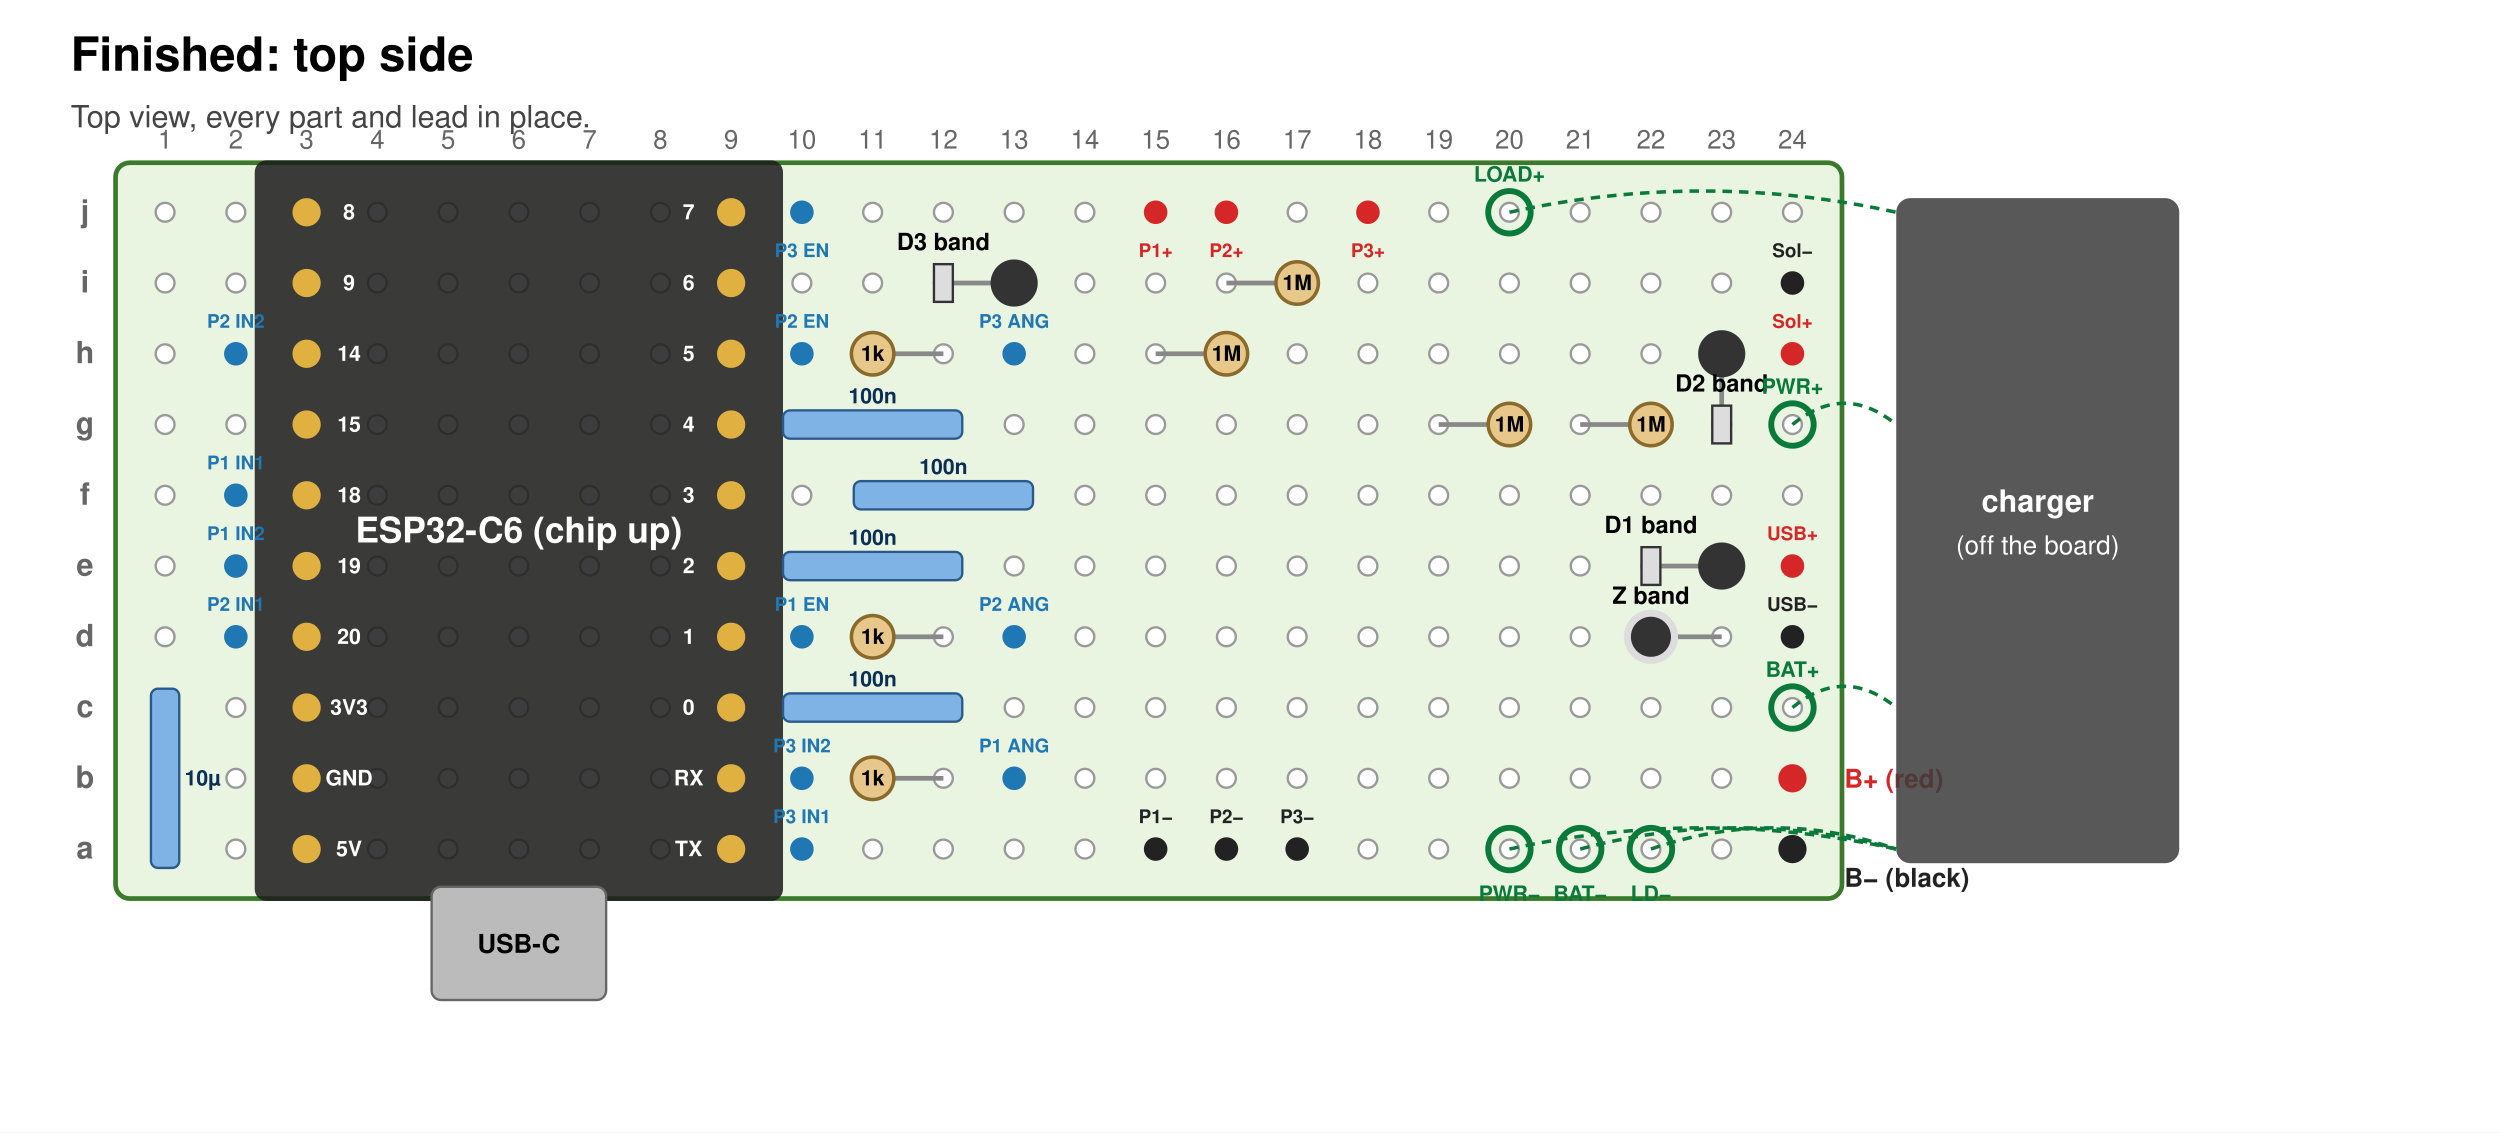
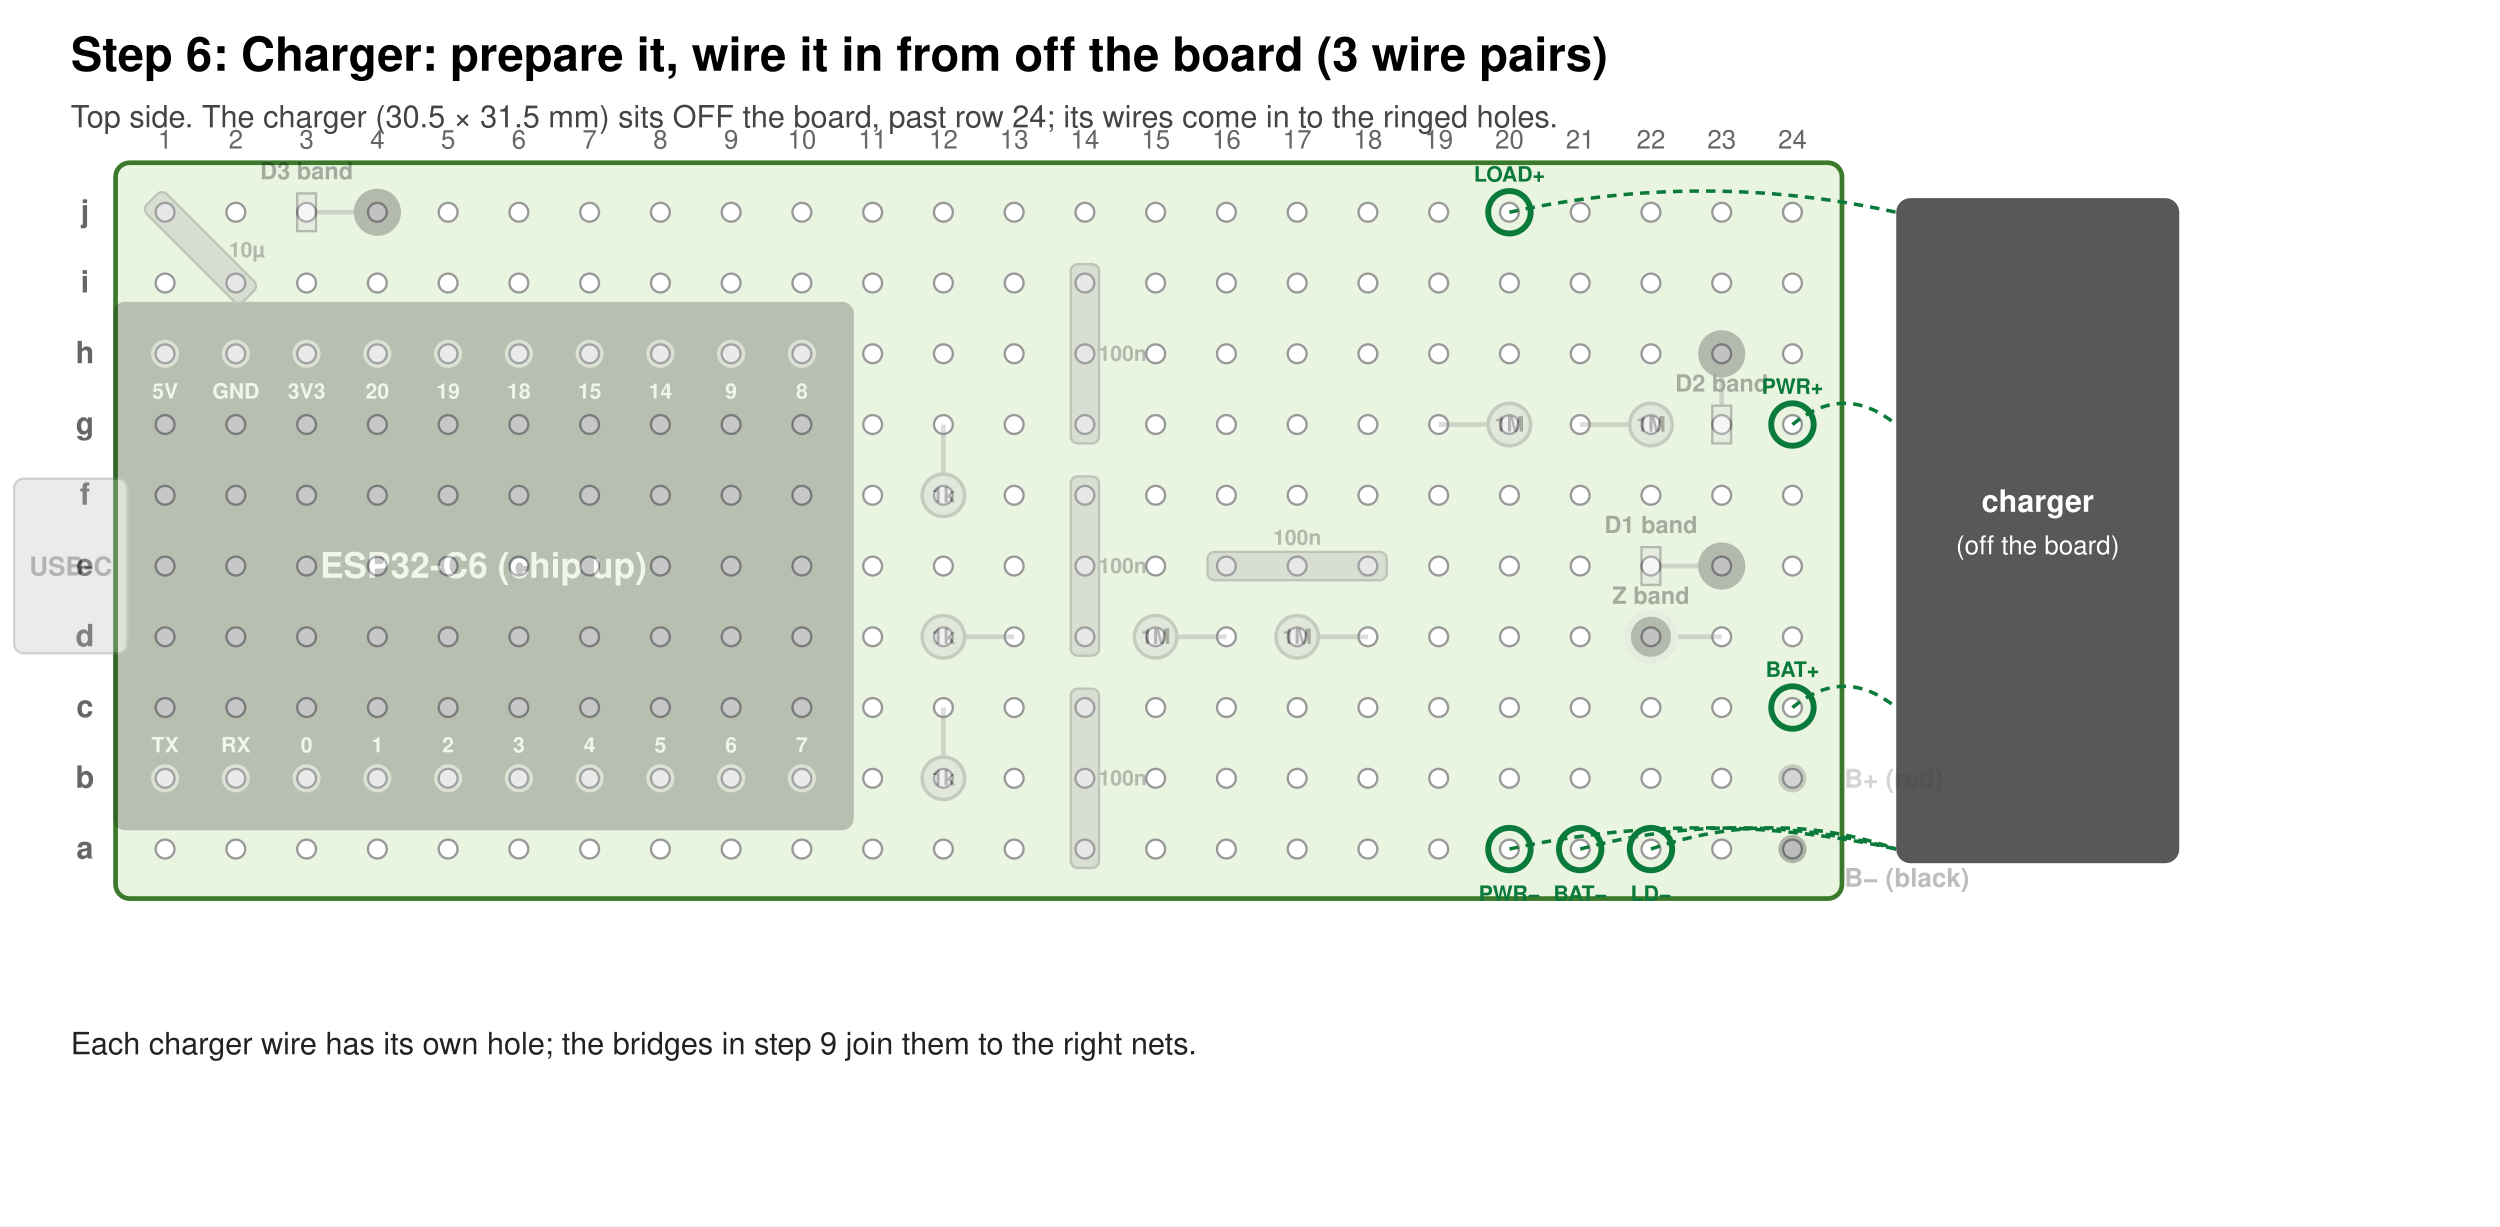
- <svg xmlns="http://www.w3.org/2000/svg" width="1060" height="480" font-family="Helvetica,Arial">
+ <svg xmlns="http://www.w3.org/2000/svg" width="1060" height="520" font-family="Helvetica,Arial">
  <defs>
    <filter id="mute">
      <feColorMatrix type="saturate" values="0" />
    </filter>
  </defs>
  <rect width="100%" height="100%" fill="#ffffff" />
-   <text x="30" y="30" font-size="20" font-weight="bold">Finished: top side</text>
-   <text x="30" y="54" font-size="13" fill="#444">Top view, every part and lead in place.</text>
+   <text x="30" y="30" font-size="20" font-weight="bold">Step 6: Charger: prepare it, wire it in from off the board (3 wire pairs)</text>
+   <text x="30" y="54" font-size="13" fill="#444">Top side. The charger (30.5 × 31.5 mm) sits OFF the board, past row 24; its wires come in to the ringed holes.</text>
  <rect x="49" y="69" width="732" height="312" rx="6" fill="#e9f4e1" stroke="#3a7a2a" stroke-width="2" />
  <text x="70" y="63" font-size="11" fill="#666" text-anchor="middle">1</text>
  <text x="100" y="63" font-size="11" fill="#666" text-anchor="middle">2</text>
  <text x="130" y="63" font-size="11" fill="#666" text-anchor="middle">3</text>
  <text x="160" y="63" font-size="11" fill="#666" text-anchor="middle">4</text>
  <text x="190" y="63" font-size="11" fill="#666" text-anchor="middle">5</text>
  <text x="220" y="63" font-size="11" fill="#666" text-anchor="middle">6</text>
  <text x="250" y="63" font-size="11" fill="#666" text-anchor="middle">7</text>
  <text x="280" y="63" font-size="11" fill="#666" text-anchor="middle">8</text>
  <text x="310" y="63" font-size="11" fill="#666" text-anchor="middle">9</text>
  <text x="340" y="63" font-size="11" fill="#666" text-anchor="middle">10</text>
  <text x="370" y="63" font-size="11" fill="#666" text-anchor="middle">11</text>
  <text x="400" y="63" font-size="11" fill="#666" text-anchor="middle">12</text>
  <text x="430" y="63" font-size="11" fill="#666" text-anchor="middle">13</text>
  <text x="460" y="63" font-size="11" fill="#666" text-anchor="middle">14</text>
  <text x="490" y="63" font-size="11" fill="#666" text-anchor="middle">15</text>
  <text x="520" y="63" font-size="11" fill="#666" text-anchor="middle">16</text>
  <text x="550" y="63" font-size="11" fill="#666" text-anchor="middle">17</text>
  <text x="580" y="63" font-size="11" fill="#666" text-anchor="middle">18</text>
  <text x="610" y="63" font-size="11" fill="#666" text-anchor="middle">19</text>
  <text x="640" y="63" font-size="11" fill="#666" text-anchor="middle">20</text>
  <text x="670" y="63" font-size="11" fill="#666" text-anchor="middle">21</text>
  <text x="700" y="63" font-size="11" fill="#666" text-anchor="middle">22</text>
  <text x="730" y="63" font-size="11" fill="#666" text-anchor="middle">23</text>
  <text x="760" y="63" font-size="11" fill="#666" text-anchor="middle">24</text>
  <text x="36" y="364" font-size="13" font-weight="bold" fill="#666" text-anchor="middle">a</text>
  <text x="36" y="334" font-size="13" font-weight="bold" fill="#666" text-anchor="middle">b</text>
  <text x="36" y="304" font-size="13" font-weight="bold" fill="#666" text-anchor="middle">c</text>
  <text x="36" y="274" font-size="13" font-weight="bold" fill="#666" text-anchor="middle">d</text>
  <text x="36" y="244" font-size="13" font-weight="bold" fill="#666" text-anchor="middle">e</text>
  <text x="36" y="214" font-size="13" font-weight="bold" fill="#666" text-anchor="middle">f</text>
  <text x="36" y="184" font-size="13" font-weight="bold" fill="#666" text-anchor="middle">g</text>
  <text x="36" y="154" font-size="13" font-weight="bold" fill="#666" text-anchor="middle">h</text>
  <text x="36" y="124" font-size="13" font-weight="bold" fill="#666" text-anchor="middle">i</text>
  <text x="36" y="94" font-size="13" font-weight="bold" fill="#666" text-anchor="middle">j</text>
  <circle cx="70" cy="360" r="4" fill="#fff" stroke="#999" />
  <circle cx="70" cy="330" r="4" fill="#fff" stroke="#999" />
  <circle cx="70" cy="300" r="4" fill="#fff" stroke="#999" />
  <circle cx="70" cy="270" r="4" fill="#fff" stroke="#999" />
  <circle cx="70" cy="240" r="4" fill="#fff" stroke="#999" />
  <circle cx="70" cy="210" r="4" fill="#fff" stroke="#999" />
  <circle cx="70" cy="180" r="4" fill="#fff" stroke="#999" />
  <circle cx="70" cy="150" r="4" fill="#fff" stroke="#999" />
  <circle cx="70" cy="120" r="4" fill="#fff" stroke="#999" />
  <circle cx="70" cy="90" r="4" fill="#fff" stroke="#999" />
  <circle cx="100" cy="360" r="4" fill="#fff" stroke="#999" />
  <circle cx="100" cy="330" r="4" fill="#fff" stroke="#999" />
  <circle cx="100" cy="300" r="4" fill="#fff" stroke="#999" />
  <circle cx="100" cy="270" r="4" fill="#fff" stroke="#999" />
  <circle cx="100" cy="240" r="4" fill="#fff" stroke="#999" />
  <circle cx="100" cy="210" r="4" fill="#fff" stroke="#999" />
  <circle cx="100" cy="180" r="4" fill="#fff" stroke="#999" />
  <circle cx="100" cy="150" r="4" fill="#fff" stroke="#999" />
  <circle cx="100" cy="120" r="4" fill="#fff" stroke="#999" />
  <circle cx="100" cy="90" r="4" fill="#fff" stroke="#999" />
  <circle cx="130" cy="360" r="4" fill="#fff" stroke="#999" />
  <circle cx="130" cy="330" r="4" fill="#fff" stroke="#999" />
  <circle cx="130" cy="300" r="4" fill="#fff" stroke="#999" />
  <circle cx="130" cy="270" r="4" fill="#fff" stroke="#999" />
  <circle cx="130" cy="240" r="4" fill="#fff" stroke="#999" />
  <circle cx="130" cy="210" r="4" fill="#fff" stroke="#999" />
  <circle cx="130" cy="180" r="4" fill="#fff" stroke="#999" />
  <circle cx="130" cy="150" r="4" fill="#fff" stroke="#999" />
  <circle cx="130" cy="120" r="4" fill="#fff" stroke="#999" />
  <circle cx="130" cy="90" r="4" fill="#fff" stroke="#999" />
  <circle cx="160" cy="360" r="4" fill="#fff" stroke="#999" />
  <circle cx="160" cy="330" r="4" fill="#fff" stroke="#999" />
  <circle cx="160" cy="300" r="4" fill="#fff" stroke="#999" />
  <circle cx="160" cy="270" r="4" fill="#fff" stroke="#999" />
  <circle cx="160" cy="240" r="4" fill="#fff" stroke="#999" />
  <circle cx="160" cy="210" r="4" fill="#fff" stroke="#999" />
  <circle cx="160" cy="180" r="4" fill="#fff" stroke="#999" />
  <circle cx="160" cy="150" r="4" fill="#fff" stroke="#999" />
  <circle cx="160" cy="120" r="4" fill="#fff" stroke="#999" />
  <circle cx="160" cy="90" r="4" fill="#fff" stroke="#999" />
  <circle cx="190" cy="360" r="4" fill="#fff" stroke="#999" />
  <circle cx="190" cy="330" r="4" fill="#fff" stroke="#999" />
  <circle cx="190" cy="300" r="4" fill="#fff" stroke="#999" />
  <circle cx="190" cy="270" r="4" fill="#fff" stroke="#999" />
  <circle cx="190" cy="240" r="4" fill="#fff" stroke="#999" />
  <circle cx="190" cy="210" r="4" fill="#fff" stroke="#999" />
  <circle cx="190" cy="180" r="4" fill="#fff" stroke="#999" />
  <circle cx="190" cy="150" r="4" fill="#fff" stroke="#999" />
  <circle cx="190" cy="120" r="4" fill="#fff" stroke="#999" />
  <circle cx="190" cy="90" r="4" fill="#fff" stroke="#999" />
  <circle cx="220" cy="360" r="4" fill="#fff" stroke="#999" />
  <circle cx="220" cy="330" r="4" fill="#fff" stroke="#999" />
  <circle cx="220" cy="300" r="4" fill="#fff" stroke="#999" />
  <circle cx="220" cy="270" r="4" fill="#fff" stroke="#999" />
  <circle cx="220" cy="240" r="4" fill="#fff" stroke="#999" />
  <circle cx="220" cy="210" r="4" fill="#fff" stroke="#999" />
  <circle cx="220" cy="180" r="4" fill="#fff" stroke="#999" />
  <circle cx="220" cy="150" r="4" fill="#fff" stroke="#999" />
  <circle cx="220" cy="120" r="4" fill="#fff" stroke="#999" />
  <circle cx="220" cy="90" r="4" fill="#fff" stroke="#999" />
  <circle cx="250" cy="360" r="4" fill="#fff" stroke="#999" />
  <circle cx="250" cy="330" r="4" fill="#fff" stroke="#999" />
  <circle cx="250" cy="300" r="4" fill="#fff" stroke="#999" />
  <circle cx="250" cy="270" r="4" fill="#fff" stroke="#999" />
  <circle cx="250" cy="240" r="4" fill="#fff" stroke="#999" />
  <circle cx="250" cy="210" r="4" fill="#fff" stroke="#999" />
  <circle cx="250" cy="180" r="4" fill="#fff" stroke="#999" />
  <circle cx="250" cy="150" r="4" fill="#fff" stroke="#999" />
  <circle cx="250" cy="120" r="4" fill="#fff" stroke="#999" />
  <circle cx="250" cy="90" r="4" fill="#fff" stroke="#999" />
  <circle cx="280" cy="360" r="4" fill="#fff" stroke="#999" />
  <circle cx="280" cy="330" r="4" fill="#fff" stroke="#999" />
  <circle cx="280" cy="300" r="4" fill="#fff" stroke="#999" />
  <circle cx="280" cy="270" r="4" fill="#fff" stroke="#999" />
  <circle cx="280" cy="240" r="4" fill="#fff" stroke="#999" />
  <circle cx="280" cy="210" r="4" fill="#fff" stroke="#999" />
  <circle cx="280" cy="180" r="4" fill="#fff" stroke="#999" />
  <circle cx="280" cy="150" r="4" fill="#fff" stroke="#999" />
  <circle cx="280" cy="120" r="4" fill="#fff" stroke="#999" />
  <circle cx="280" cy="90" r="4" fill="#fff" stroke="#999" />
  <circle cx="310" cy="360" r="4" fill="#fff" stroke="#999" />
  <circle cx="310" cy="330" r="4" fill="#fff" stroke="#999" />
  <circle cx="310" cy="300" r="4" fill="#fff" stroke="#999" />
  <circle cx="310" cy="270" r="4" fill="#fff" stroke="#999" />
  <circle cx="310" cy="240" r="4" fill="#fff" stroke="#999" />
  <circle cx="310" cy="210" r="4" fill="#fff" stroke="#999" />
  <circle cx="310" cy="180" r="4" fill="#fff" stroke="#999" />
  <circle cx="310" cy="150" r="4" fill="#fff" stroke="#999" />
  <circle cx="310" cy="120" r="4" fill="#fff" stroke="#999" />
  <circle cx="310" cy="90" r="4" fill="#fff" stroke="#999" />
  <circle cx="340" cy="360" r="4" fill="#fff" stroke="#999" />
  <circle cx="340" cy="330" r="4" fill="#fff" stroke="#999" />
  <circle cx="340" cy="300" r="4" fill="#fff" stroke="#999" />
  <circle cx="340" cy="270" r="4" fill="#fff" stroke="#999" />
  <circle cx="340" cy="240" r="4" fill="#fff" stroke="#999" />
  <circle cx="340" cy="210" r="4" fill="#fff" stroke="#999" />
  <circle cx="340" cy="180" r="4" fill="#fff" stroke="#999" />
  <circle cx="340" cy="150" r="4" fill="#fff" stroke="#999" />
  <circle cx="340" cy="120" r="4" fill="#fff" stroke="#999" />
  <circle cx="340" cy="90" r="4" fill="#fff" stroke="#999" />
  <circle cx="370" cy="360" r="4" fill="#fff" stroke="#999" />
  <circle cx="370" cy="330" r="4" fill="#fff" stroke="#999" />
  <circle cx="370" cy="300" r="4" fill="#fff" stroke="#999" />
  <circle cx="370" cy="270" r="4" fill="#fff" stroke="#999" />
  <circle cx="370" cy="240" r="4" fill="#fff" stroke="#999" />
  <circle cx="370" cy="210" r="4" fill="#fff" stroke="#999" />
  <circle cx="370" cy="180" r="4" fill="#fff" stroke="#999" />
  <circle cx="370" cy="150" r="4" fill="#fff" stroke="#999" />
  <circle cx="370" cy="120" r="4" fill="#fff" stroke="#999" />
  <circle cx="370" cy="90" r="4" fill="#fff" stroke="#999" />
  <circle cx="400" cy="360" r="4" fill="#fff" stroke="#999" />
  <circle cx="400" cy="330" r="4" fill="#fff" stroke="#999" />
  <circle cx="400" cy="300" r="4" fill="#fff" stroke="#999" />
  <circle cx="400" cy="270" r="4" fill="#fff" stroke="#999" />
  <circle cx="400" cy="240" r="4" fill="#fff" stroke="#999" />
  <circle cx="400" cy="210" r="4" fill="#fff" stroke="#999" />
  <circle cx="400" cy="180" r="4" fill="#fff" stroke="#999" />
  <circle cx="400" cy="150" r="4" fill="#fff" stroke="#999" />
  <circle cx="400" cy="120" r="4" fill="#fff" stroke="#999" />
  <circle cx="400" cy="90" r="4" fill="#fff" stroke="#999" />
  <circle cx="430" cy="360" r="4" fill="#fff" stroke="#999" />
  <circle cx="430" cy="330" r="4" fill="#fff" stroke="#999" />
  <circle cx="430" cy="300" r="4" fill="#fff" stroke="#999" />
  <circle cx="430" cy="270" r="4" fill="#fff" stroke="#999" />
  <circle cx="430" cy="240" r="4" fill="#fff" stroke="#999" />
  <circle cx="430" cy="210" r="4" fill="#fff" stroke="#999" />
  <circle cx="430" cy="180" r="4" fill="#fff" stroke="#999" />
  <circle cx="430" cy="150" r="4" fill="#fff" stroke="#999" />
  <circle cx="430" cy="120" r="4" fill="#fff" stroke="#999" />
  <circle cx="430" cy="90" r="4" fill="#fff" stroke="#999" />
  <circle cx="460" cy="360" r="4" fill="#fff" stroke="#999" />
  <circle cx="460" cy="330" r="4" fill="#fff" stroke="#999" />
  <circle cx="460" cy="300" r="4" fill="#fff" stroke="#999" />
  <circle cx="460" cy="270" r="4" fill="#fff" stroke="#999" />
  <circle cx="460" cy="240" r="4" fill="#fff" stroke="#999" />
  <circle cx="460" cy="210" r="4" fill="#fff" stroke="#999" />
  <circle cx="460" cy="180" r="4" fill="#fff" stroke="#999" />
  <circle cx="460" cy="150" r="4" fill="#fff" stroke="#999" />
  <circle cx="460" cy="120" r="4" fill="#fff" stroke="#999" />
  <circle cx="460" cy="90" r="4" fill="#fff" stroke="#999" />
  <circle cx="490" cy="360" r="4" fill="#fff" stroke="#999" />
  <circle cx="490" cy="330" r="4" fill="#fff" stroke="#999" />
  <circle cx="490" cy="300" r="4" fill="#fff" stroke="#999" />
  <circle cx="490" cy="270" r="4" fill="#fff" stroke="#999" />
  <circle cx="490" cy="240" r="4" fill="#fff" stroke="#999" />
  <circle cx="490" cy="210" r="4" fill="#fff" stroke="#999" />
  <circle cx="490" cy="180" r="4" fill="#fff" stroke="#999" />
  <circle cx="490" cy="150" r="4" fill="#fff" stroke="#999" />
  <circle cx="490" cy="120" r="4" fill="#fff" stroke="#999" />
  <circle cx="490" cy="90" r="4" fill="#fff" stroke="#999" />
  <circle cx="520" cy="360" r="4" fill="#fff" stroke="#999" />
  <circle cx="520" cy="330" r="4" fill="#fff" stroke="#999" />
  <circle cx="520" cy="300" r="4" fill="#fff" stroke="#999" />
  <circle cx="520" cy="270" r="4" fill="#fff" stroke="#999" />
  <circle cx="520" cy="240" r="4" fill="#fff" stroke="#999" />
  <circle cx="520" cy="210" r="4" fill="#fff" stroke="#999" />
  <circle cx="520" cy="180" r="4" fill="#fff" stroke="#999" />
  <circle cx="520" cy="150" r="4" fill="#fff" stroke="#999" />
  <circle cx="520" cy="120" r="4" fill="#fff" stroke="#999" />
  <circle cx="520" cy="90" r="4" fill="#fff" stroke="#999" />
  <circle cx="550" cy="360" r="4" fill="#fff" stroke="#999" />
  <circle cx="550" cy="330" r="4" fill="#fff" stroke="#999" />
  <circle cx="550" cy="300" r="4" fill="#fff" stroke="#999" />
  <circle cx="550" cy="270" r="4" fill="#fff" stroke="#999" />
  <circle cx="550" cy="240" r="4" fill="#fff" stroke="#999" />
  <circle cx="550" cy="210" r="4" fill="#fff" stroke="#999" />
  <circle cx="550" cy="180" r="4" fill="#fff" stroke="#999" />
  <circle cx="550" cy="150" r="4" fill="#fff" stroke="#999" />
  <circle cx="550" cy="120" r="4" fill="#fff" stroke="#999" />
  <circle cx="550" cy="90" r="4" fill="#fff" stroke="#999" />
  <circle cx="580" cy="360" r="4" fill="#fff" stroke="#999" />
  <circle cx="580" cy="330" r="4" fill="#fff" stroke="#999" />
  <circle cx="580" cy="300" r="4" fill="#fff" stroke="#999" />
  <circle cx="580" cy="270" r="4" fill="#fff" stroke="#999" />
  <circle cx="580" cy="240" r="4" fill="#fff" stroke="#999" />
  <circle cx="580" cy="210" r="4" fill="#fff" stroke="#999" />
  <circle cx="580" cy="180" r="4" fill="#fff" stroke="#999" />
  <circle cx="580" cy="150" r="4" fill="#fff" stroke="#999" />
  <circle cx="580" cy="120" r="4" fill="#fff" stroke="#999" />
  <circle cx="580" cy="90" r="4" fill="#fff" stroke="#999" />
  <circle cx="610" cy="360" r="4" fill="#fff" stroke="#999" />
  <circle cx="610" cy="330" r="4" fill="#fff" stroke="#999" />
  <circle cx="610" cy="300" r="4" fill="#fff" stroke="#999" />
  <circle cx="610" cy="270" r="4" fill="#fff" stroke="#999" />
  <circle cx="610" cy="240" r="4" fill="#fff" stroke="#999" />
  <circle cx="610" cy="210" r="4" fill="#fff" stroke="#999" />
  <circle cx="610" cy="180" r="4" fill="#fff" stroke="#999" />
  <circle cx="610" cy="150" r="4" fill="#fff" stroke="#999" />
  <circle cx="610" cy="120" r="4" fill="#fff" stroke="#999" />
  <circle cx="610" cy="90" r="4" fill="#fff" stroke="#999" />
  <circle cx="640" cy="360" r="4" fill="#fff" stroke="#999" />
  <circle cx="640" cy="330" r="4" fill="#fff" stroke="#999" />
  <circle cx="640" cy="300" r="4" fill="#fff" stroke="#999" />
  <circle cx="640" cy="270" r="4" fill="#fff" stroke="#999" />
  <circle cx="640" cy="240" r="4" fill="#fff" stroke="#999" />
  <circle cx="640" cy="210" r="4" fill="#fff" stroke="#999" />
  <circle cx="640" cy="180" r="4" fill="#fff" stroke="#999" />
  <circle cx="640" cy="150" r="4" fill="#fff" stroke="#999" />
  <circle cx="640" cy="120" r="4" fill="#fff" stroke="#999" />
  <circle cx="640" cy="90" r="4" fill="#fff" stroke="#999" />
  <circle cx="670" cy="360" r="4" fill="#fff" stroke="#999" />
  <circle cx="670" cy="330" r="4" fill="#fff" stroke="#999" />
  <circle cx="670" cy="300" r="4" fill="#fff" stroke="#999" />
  <circle cx="670" cy="270" r="4" fill="#fff" stroke="#999" />
  <circle cx="670" cy="240" r="4" fill="#fff" stroke="#999" />
  <circle cx="670" cy="210" r="4" fill="#fff" stroke="#999" />
  <circle cx="670" cy="180" r="4" fill="#fff" stroke="#999" />
  <circle cx="670" cy="150" r="4" fill="#fff" stroke="#999" />
  <circle cx="670" cy="120" r="4" fill="#fff" stroke="#999" />
  <circle cx="670" cy="90" r="4" fill="#fff" stroke="#999" />
  <circle cx="700" cy="360" r="4" fill="#fff" stroke="#999" />
  <circle cx="700" cy="330" r="4" fill="#fff" stroke="#999" />
  <circle cx="700" cy="300" r="4" fill="#fff" stroke="#999" />
  <circle cx="700" cy="270" r="4" fill="#fff" stroke="#999" />
  <circle cx="700" cy="240" r="4" fill="#fff" stroke="#999" />
  <circle cx="700" cy="210" r="4" fill="#fff" stroke="#999" />
  <circle cx="700" cy="180" r="4" fill="#fff" stroke="#999" />
  <circle cx="700" cy="150" r="4" fill="#fff" stroke="#999" />
  <circle cx="700" cy="120" r="4" fill="#fff" stroke="#999" />
  <circle cx="700" cy="90" r="4" fill="#fff" stroke="#999" />
  <circle cx="730" cy="360" r="4" fill="#fff" stroke="#999" />
  <circle cx="730" cy="330" r="4" fill="#fff" stroke="#999" />
  <circle cx="730" cy="300" r="4" fill="#fff" stroke="#999" />
  <circle cx="730" cy="270" r="4" fill="#fff" stroke="#999" />
  <circle cx="730" cy="240" r="4" fill="#fff" stroke="#999" />
  <circle cx="730" cy="210" r="4" fill="#fff" stroke="#999" />
  <circle cx="730" cy="180" r="4" fill="#fff" stroke="#999" />
  <circle cx="730" cy="150" r="4" fill="#fff" stroke="#999" />
  <circle cx="730" cy="120" r="4" fill="#fff" stroke="#999" />
  <circle cx="730" cy="90" r="4" fill="#fff" stroke="#999" />
  <circle cx="760" cy="360" r="4" fill="#fff" stroke="#999" />
  <circle cx="760" cy="330" r="4" fill="#fff" stroke="#999" />
  <circle cx="760" cy="300" r="4" fill="#fff" stroke="#999" />
  <circle cx="760" cy="270" r="4" fill="#fff" stroke="#999" />
  <circle cx="760" cy="240" r="4" fill="#fff" stroke="#999" />
  <circle cx="760" cy="210" r="4" fill="#fff" stroke="#999" />
  <circle cx="760" cy="180" r="4" fill="#fff" stroke="#999" />
  <circle cx="760" cy="150" r="4" fill="#fff" stroke="#999" />
  <circle cx="760" cy="120" r="4" fill="#fff" stroke="#999" />
  <circle cx="760" cy="90" r="4" fill="#fff" stroke="#999" />
-   <rect x="108" y="68" width="224" height="314" rx="5" fill="#1b1b1b" opacity="0.85" />
-   <rect x="183" y="376" width="74" height="48" rx="4" fill="#bbb" stroke="#666" />
-   <text x="220" y="404" font-size="11" text-anchor="middle" font-weight="bold">USB-C</text>
-   <circle cx="130" cy="360" r="6" fill="#e0b040" />
-   <text x="148" y="363" font-size="9" fill="#fff" text-anchor="middle" font-weight="bold">5V</text>
-   <circle cx="130" cy="330" r="6" fill="#e0b040" />
-   <text x="148" y="333" font-size="9" fill="#fff" text-anchor="middle" font-weight="bold">GND</text>
-   <circle cx="130" cy="300" r="6" fill="#e0b040" />
-   <text x="148" y="303" font-size="9" fill="#fff" text-anchor="middle" font-weight="bold">3V3</text>
-   <circle cx="130" cy="270" r="6" fill="#e0b040" />
-   <text x="148" y="273" font-size="9" fill="#fff" text-anchor="middle" font-weight="bold">20</text>
-   <circle cx="130" cy="240" r="6" fill="#e0b040" />
-   <text x="148" y="243" font-size="9" fill="#fff" text-anchor="middle" font-weight="bold">19</text>
-   <circle cx="130" cy="210" r="6" fill="#e0b040" />
-   <text x="148" y="213" font-size="9" fill="#fff" text-anchor="middle" font-weight="bold">18</text>
-   <circle cx="130" cy="180" r="6" fill="#e0b040" />
-   <text x="148" y="183" font-size="9" fill="#fff" text-anchor="middle" font-weight="bold">15</text>
-   <circle cx="130" cy="150" r="6" fill="#e0b040" />
-   <text x="148" y="153" font-size="9" fill="#fff" text-anchor="middle" font-weight="bold">14</text>
-   <circle cx="130" cy="120" r="6" fill="#e0b040" />
-   <text x="148" y="123" font-size="9" fill="#fff" text-anchor="middle" font-weight="bold">9</text>
-   <circle cx="130" cy="90" r="6" fill="#e0b040" />
-   <text x="148" y="93" font-size="9" fill="#fff" text-anchor="middle" font-weight="bold">8</text>
-   <circle cx="310" cy="360" r="6" fill="#e0b040" />
-   <text x="292" y="363" font-size="9" fill="#fff" text-anchor="middle" font-weight="bold">TX</text>
-   <circle cx="310" cy="330" r="6" fill="#e0b040" />
-   <text x="292" y="333" font-size="9" fill="#fff" text-anchor="middle" font-weight="bold">RX</text>
-   <circle cx="310" cy="300" r="6" fill="#e0b040" />
-   <text x="292" y="303" font-size="9" fill="#fff" text-anchor="middle" font-weight="bold">0</text>
-   <circle cx="310" cy="270" r="6" fill="#e0b040" />
-   <text x="292" y="273" font-size="9" fill="#fff" text-anchor="middle" font-weight="bold">1</text>
-   <circle cx="310" cy="240" r="6" fill="#e0b040" />
-   <text x="292" y="243" font-size="9" fill="#fff" text-anchor="middle" font-weight="bold">2</text>
-   <circle cx="310" cy="210" r="6" fill="#e0b040" />
-   <text x="292" y="213" font-size="9" fill="#fff" text-anchor="middle" font-weight="bold">3</text>
-   <circle cx="310" cy="180" r="6" fill="#e0b040" />
-   <text x="292" y="183" font-size="9" fill="#fff" text-anchor="middle" font-weight="bold">4</text>
-   <circle cx="310" cy="150" r="6" fill="#e0b040" />
-   <text x="292" y="153" font-size="9" fill="#fff" text-anchor="middle" font-weight="bold">5</text>
-   <circle cx="310" cy="120" r="6" fill="#e0b040" />
-   <text x="292" y="123" font-size="9" fill="#fff" text-anchor="middle" font-weight="bold">6</text>
-   <circle cx="310" cy="90" r="6" fill="#e0b040" />
-   <text x="292" y="93" font-size="9" fill="#fff" text-anchor="middle" font-weight="bold">7</text>
-   <text x="220" y="230" font-size="15" fill="#fff" text-anchor="middle" font-weight="bold">ESP32-C6 (chip up)</text>
-   <line x1="550" y1="120" x2="520" y2="120" stroke="#888" stroke-width="2" />
-   <circle cx="550" cy="120" r="9" fill="#e8c88a" stroke="#8a6a2a" stroke-width="1.5" />
-   <text x="550" y="123" font-size="9" text-anchor="middle" font-weight="bold">1M</text>
-   <line x1="520" y1="150" x2="490" y2="150" stroke="#888" stroke-width="2" />
-   <circle cx="520" cy="150" r="9" fill="#e8c88a" stroke="#8a6a2a" stroke-width="1.5" />
-   <text x="520" y="153" font-size="9" text-anchor="middle" font-weight="bold">1M</text>
-   <line x1="700" y1="180" x2="670" y2="180" stroke="#888" stroke-width="2" />
-   <circle cx="700" cy="180" r="9" fill="#e8c88a" stroke="#8a6a2a" stroke-width="1.5" />
-   <text x="700" y="183" font-size="9" text-anchor="middle" font-weight="bold">1M</text>
-   <line x1="640" y1="180" x2="610" y2="180" stroke="#888" stroke-width="2" />
-   <circle cx="640" cy="180" r="9" fill="#e8c88a" stroke="#8a6a2a" stroke-width="1.5" />
-   <text x="640" y="183" font-size="9" text-anchor="middle" font-weight="bold">1M</text>
-   <line x1="370" y1="330" x2="400" y2="330" stroke="#888" stroke-width="2" />
-   <circle cx="370" cy="330" r="9" fill="#e8c88a" stroke="#8a6a2a" stroke-width="1.5" />
-   <text x="370" y="333" font-size="9" text-anchor="middle" font-weight="bold">1k</text>
-   <line x1="370" y1="270" x2="400" y2="270" stroke="#888" stroke-width="2" />
-   <circle cx="370" cy="270" r="9" fill="#e8c88a" stroke="#8a6a2a" stroke-width="1.5" />
-   <text x="370" y="273" font-size="9" text-anchor="middle" font-weight="bold">1k</text>
-   <line x1="370" y1="150" x2="400" y2="150" stroke="#888" stroke-width="2" />
-   <circle cx="370" cy="150" r="9" fill="#e8c88a" stroke="#8a6a2a" stroke-width="1.5" />
-   <text x="370" y="153" font-size="9" text-anchor="middle" font-weight="bold">1k</text>
-   <line x1="430" y1="120" x2="400" y2="120" stroke="#888" stroke-width="2" />
-   <circle cx="430" cy="120" r="10" fill="#333" />
-   <rect x="396" y="112" width="8" height="16" fill="#ddd" stroke="#333" />
-   <text x="400" y="106" font-size="10" fill="#000" text-anchor="middle" font-weight="bold">D3 band</text>
-   <line x1="730" y1="240" x2="700" y2="240" stroke="#888" stroke-width="2" />
-   <circle cx="730" cy="240" r="10" fill="#333" />
-   <rect x="696" y="232" width="8" height="16" fill="#ddd" stroke="#333" />
-   <text x="700" y="226" font-size="10" fill="#000" text-anchor="middle" font-weight="bold">D1 band</text>
-   <line x1="730" y1="150" x2="730" y2="180" stroke="#888" stroke-width="2" />
-   <circle cx="730" cy="150" r="10" fill="#333" />
-   <rect x="726" y="172" width="8" height="16" fill="#ddd" stroke="#333" />
-   <text x="730" y="166" font-size="10" fill="#000" text-anchor="middle" font-weight="bold">D2 band</text>
-   <line x1="700" y1="270" x2="730" y2="270" stroke="#888" stroke-width="2" />
-   <circle cx="700" cy="270" r="10" fill="#333" />
-   <circle cx="700" cy="270" r="10" fill="none" stroke="#ddd" stroke-width="3" />
-   <text x="700" y="256" font-size="10" fill="#000" text-anchor="middle" font-weight="bold">Z band</text>
-   <rect x="64" y="292" width="12" height="76" rx="3" fill="#7fb2e5" stroke="#2a5a8a" />
-   <text x="86" y="333" font-size="9" text-anchor="middle" fill="#0b2e55" font-weight="bold">10µ</text>
-   <rect x="362" y="204" width="76" height="12" rx="3" fill="#7fb2e5" stroke="#2a5a8a" />
-   <text x="400" y="201" font-size="9" text-anchor="middle" fill="#0b2e55" font-weight="bold">100n</text>
-   <rect x="332" y="294" width="76" height="12" rx="3" fill="#7fb2e5" stroke="#2a5a8a" />
-   <text x="370" y="291" font-size="9" text-anchor="middle" fill="#0b2e55" font-weight="bold">100n</text>
-   <rect x="332" y="234" width="76" height="12" rx="3" fill="#7fb2e5" stroke="#2a5a8a" />
-   <text x="370" y="231" font-size="9" text-anchor="middle" fill="#0b2e55" font-weight="bold">100n</text>
-   <rect x="332" y="174" width="76" height="12" rx="3" fill="#7fb2e5" stroke="#2a5a8a" />
-   <text x="370" y="171" font-size="9" text-anchor="middle" fill="#0b2e55" font-weight="bold">100n</text>
-   <circle cx="760" cy="360" r="6" fill="#222" />
-   <text x="782" y="376" font-size="11" fill="#222" text-anchor="start" font-weight="bold">B− (black)</text>
-   <circle cx="760" cy="330" r="6" fill="#d62728" />
-   <text x="782" y="334" font-size="11" fill="#d62728" text-anchor="start" font-weight="bold">B+ (red)</text>
+   <g filter="url(#mute)" opacity="0.3">
+     <rect x="48" y="128" width="314" height="224" rx="5" fill="#1b1b1b" opacity="0.85" />
+     <rect x="6" y="203" width="48" height="74" rx="4" fill="#bbb" stroke="#666" />
+     <text x="30" y="244" font-size="11" text-anchor="middle" font-weight="bold">USB-C</text>
+     <circle cx="70" cy="330" r="6" fill="#e0b040" />
+     <text x="70" y="319" font-size="9" fill="#fff" text-anchor="middle" font-weight="bold">TX</text>
+     <circle cx="100" cy="330" r="6" fill="#e0b040" />
+     <text x="100" y="319" font-size="9" fill="#fff" text-anchor="middle" font-weight="bold">RX</text>
+     <circle cx="130" cy="330" r="6" fill="#e0b040" />
+     <text x="130" y="319" font-size="9" fill="#fff" text-anchor="middle" font-weight="bold">0</text>
+     <circle cx="160" cy="330" r="6" fill="#e0b040" />
+     <text x="160" y="319" font-size="9" fill="#fff" text-anchor="middle" font-weight="bold">1</text>
+     <circle cx="190" cy="330" r="6" fill="#e0b040" />
+     <text x="190" y="319" font-size="9" fill="#fff" text-anchor="middle" font-weight="bold">2</text>
+     <circle cx="220" cy="330" r="6" fill="#e0b040" />
+     <text x="220" y="319" font-size="9" fill="#fff" text-anchor="middle" font-weight="bold">3</text>
+     <circle cx="250" cy="330" r="6" fill="#e0b040" />
+     <text x="250" y="319" font-size="9" fill="#fff" text-anchor="middle" font-weight="bold">4</text>
+     <circle cx="280" cy="330" r="6" fill="#e0b040" />
+     <text x="280" y="319" font-size="9" fill="#fff" text-anchor="middle" font-weight="bold">5</text>
+     <circle cx="310" cy="330" r="6" fill="#e0b040" />
+     <text x="310" y="319" font-size="9" fill="#fff" text-anchor="middle" font-weight="bold">6</text>
+     <circle cx="340" cy="330" r="6" fill="#e0b040" />
+     <text x="340" y="319" font-size="9" fill="#fff" text-anchor="middle" font-weight="bold">7</text>
+     <circle cx="70" cy="150" r="6" fill="#e0b040" />
+     <text x="70" y="169" font-size="9" fill="#fff" text-anchor="middle" font-weight="bold">5V</text>
+     <circle cx="100" cy="150" r="6" fill="#e0b040" />
+     <text x="100" y="169" font-size="9" fill="#fff" text-anchor="middle" font-weight="bold">GND</text>
+     <circle cx="130" cy="150" r="6" fill="#e0b040" />
+     <text x="130" y="169" font-size="9" fill="#fff" text-anchor="middle" font-weight="bold">3V3</text>
+     <circle cx="160" cy="150" r="6" fill="#e0b040" />
+     <text x="160" y="169" font-size="9" fill="#fff" text-anchor="middle" font-weight="bold">20</text>
+     <circle cx="190" cy="150" r="6" fill="#e0b040" />
+     <text x="190" y="169" font-size="9" fill="#fff" text-anchor="middle" font-weight="bold">19</text>
+     <circle cx="220" cy="150" r="6" fill="#e0b040" />
+     <text x="220" y="169" font-size="9" fill="#fff" text-anchor="middle" font-weight="bold">18</text>
+     <circle cx="250" cy="150" r="6" fill="#e0b040" />
+     <text x="250" y="169" font-size="9" fill="#fff" text-anchor="middle" font-weight="bold">15</text>
+     <circle cx="280" cy="150" r="6" fill="#e0b040" />
+     <text x="280" y="169" font-size="9" fill="#fff" text-anchor="middle" font-weight="bold">14</text>
+     <circle cx="310" cy="150" r="6" fill="#e0b040" />
+     <text x="310" y="169" font-size="9" fill="#fff" text-anchor="middle" font-weight="bold">9</text>
+     <circle cx="340" cy="150" r="6" fill="#e0b040" />
+     <text x="340" y="169" font-size="9" fill="#fff" text-anchor="middle" font-weight="bold">8</text>
+     <text x="205" y="245" font-size="15" fill="#fff" text-anchor="middle" font-weight="bold">ESP32-C6 (chip up)</text>
+     <line x1="490" y1="270" x2="520" y2="270" stroke="#888" stroke-width="2" />
+     <circle cx="490" cy="270" r="9" fill="#e8c88a" stroke="#8a6a2a" stroke-width="1.5" />
+     <text x="490" y="273" font-size="9" text-anchor="middle" font-weight="bold">1M</text>
+     <line x1="550" y1="270" x2="580" y2="270" stroke="#888" stroke-width="2" />
+     <circle cx="550" cy="270" r="9" fill="#e8c88a" stroke="#8a6a2a" stroke-width="1.5" />
+     <text x="550" y="273" font-size="9" text-anchor="middle" font-weight="bold">1M</text>
+     <line x1="700" y1="180" x2="670" y2="180" stroke="#888" stroke-width="2" />
+     <circle cx="700" cy="180" r="9" fill="#e8c88a" stroke="#8a6a2a" stroke-width="1.5" />
+     <text x="700" y="183" font-size="9" text-anchor="middle" font-weight="bold">1M</text>
+     <line x1="640" y1="180" x2="610" y2="180" stroke="#888" stroke-width="2" />
+     <circle cx="640" cy="180" r="9" fill="#e8c88a" stroke="#8a6a2a" stroke-width="1.5" />
+     <text x="640" y="183" font-size="9" text-anchor="middle" font-weight="bold">1M</text>
+     <line x1="400" y1="330" x2="400" y2="300" stroke="#888" stroke-width="2" />
+     <circle cx="400" cy="330" r="9" fill="#e8c88a" stroke="#8a6a2a" stroke-width="1.5" />
+     <text x="400" y="333" font-size="9" text-anchor="middle" font-weight="bold">1k</text>
+     <line x1="400" y1="270" x2="430" y2="270" stroke="#888" stroke-width="2" />
+     <circle cx="400" cy="270" r="9" fill="#e8c88a" stroke="#8a6a2a" stroke-width="1.5" />
+     <text x="400" y="273" font-size="9" text-anchor="middle" font-weight="bold">1k</text>
+     <line x1="400" y1="210" x2="400" y2="180" stroke="#888" stroke-width="2" />
+     <circle cx="400" cy="210" r="9" fill="#e8c88a" stroke="#8a6a2a" stroke-width="1.5" />
+     <text x="400" y="213" font-size="9" text-anchor="middle" font-weight="bold">1k</text>
+     <line x1="160" y1="90" x2="130" y2="90" stroke="#888" stroke-width="2" />
+     <circle cx="160" cy="90" r="10" fill="#333" />
+     <rect x="126" y="82" width="8" height="16" fill="#ddd" stroke="#333" />
+     <text x="130" y="76" font-size="10" fill="#000" text-anchor="middle" font-weight="bold">D3 band</text>
+     <line x1="730" y1="240" x2="700" y2="240" stroke="#888" stroke-width="2" />
+     <circle cx="730" cy="240" r="10" fill="#333" />
+     <rect x="696" y="232" width="8" height="16" fill="#ddd" stroke="#333" />
+     <text x="700" y="226" font-size="10" fill="#000" text-anchor="middle" font-weight="bold">D1 band</text>
+     <line x1="730" y1="150" x2="730" y2="180" stroke="#888" stroke-width="2" />
+     <circle cx="730" cy="150" r="10" fill="#333" />
+     <rect x="726" y="172" width="8" height="16" fill="#ddd" stroke="#333" />
+     <text x="730" y="166" font-size="10" fill="#000" text-anchor="middle" font-weight="bold">D2 band</text>
+     <line x1="700" y1="270" x2="730" y2="270" stroke="#888" stroke-width="2" />
+     <circle cx="700" cy="270" r="10" fill="#333" />
+     <circle cx="700" cy="270" r="10" fill="none" stroke="#ddd" stroke-width="3" />
+     <text x="700" y="256" font-size="10" fill="#000" text-anchor="middle" font-weight="bold">Z band</text>
+     <rect x="56" y="99" width="58" height="12" rx="3" fill="#7fb2e5" stroke="#2a5a8a" transform="rotate(45.0 85 105)" />
+     <text x="97" y="109" font-size="9" fill="#0b2e55" font-weight="bold">10µ</text>
+     <rect x="512" y="234" width="76" height="12" rx="3" fill="#7fb2e5" stroke="#2a5a8a" />
+     <text x="550" y="231" font-size="9" text-anchor="middle" fill="#0b2e55" font-weight="bold">100n</text>
+     <rect x="454" y="292" width="12" height="76" rx="3" fill="#7fb2e5" stroke="#2a5a8a" />
+     <text x="476" y="333" font-size="9" text-anchor="middle" fill="#0b2e55" font-weight="bold">100n</text>
+     <rect x="454" y="202" width="12" height="76" rx="3" fill="#7fb2e5" stroke="#2a5a8a" />
+     <text x="476" y="243" font-size="9" text-anchor="middle" fill="#0b2e55" font-weight="bold">100n</text>
+     <rect x="454" y="112" width="12" height="76" rx="3" fill="#7fb2e5" stroke="#2a5a8a" />
+     <text x="476" y="153" font-size="9" text-anchor="middle" fill="#0b2e55" font-weight="bold">100n</text>
+     <circle cx="760" cy="360" r="6" fill="#222" />
+     <text x="782" y="376" font-size="11" fill="#222" text-anchor="start" font-weight="bold">B− (black)</text>
+     <circle cx="760" cy="330" r="6" fill="#d62728" />
+     <text x="782" y="334" font-size="11" fill="#d62728" text-anchor="start" font-weight="bold">B+ (red)</text>
+   </g>
  <rect x="804" y="84" width="120" height="282" rx="6" fill="#3b3b3b" opacity="0.85" />
  <text x="864" y="217" font-size="13" fill="#fff" text-anchor="middle" font-weight="bold">charger</text>
  <text x="864" y="235" font-size="11" fill="#fff" text-anchor="middle">(off the board)</text>
  <circle cx="760" cy="180" r="9" fill="none" stroke="#0a7a3a" stroke-width="2.5" />
  <path d="M760 180 Q782 162 804 180" fill="none" stroke="#0a7a3a" stroke-width="1.5" stroke-dasharray="4,3" />
  <text x="760" y="167" font-size="9" fill="#0a7a3a" text-anchor="middle" font-weight="bold">PWR+</text>
  <circle cx="640" cy="360" r="9" fill="none" stroke="#0a7a3a" stroke-width="2.5" />
  <path d="M640 360 Q722 342 804 360" fill="none" stroke="#0a7a3a" stroke-width="1.5" stroke-dasharray="4,3" />
  <text x="640" y="382" font-size="9" fill="#0a7a3a" text-anchor="middle" font-weight="bold">PWR−</text>
  <circle cx="760" cy="300" r="9" fill="none" stroke="#0a7a3a" stroke-width="2.5" />
  <path d="M760 300 Q782 282 804 300" fill="none" stroke="#0a7a3a" stroke-width="1.5" stroke-dasharray="4,3" />
  <text x="760" y="287" font-size="9" fill="#0a7a3a" text-anchor="middle" font-weight="bold">BAT+</text>
  <circle cx="670" cy="360" r="9" fill="none" stroke="#0a7a3a" stroke-width="2.5" />
  <path d="M670 360 Q737 342 804 360" fill="none" stroke="#0a7a3a" stroke-width="1.5" stroke-dasharray="4,3" />
  <text x="670" y="382" font-size="9" fill="#0a7a3a" text-anchor="middle" font-weight="bold">BAT−</text>
  <circle cx="640" cy="90" r="9" fill="none" stroke="#0a7a3a" stroke-width="2.5" />
  <path d="M640 90 Q722 72 804 90" fill="none" stroke="#0a7a3a" stroke-width="1.5" stroke-dasharray="4,3" />
  <text x="640" y="77" font-size="9" fill="#0a7a3a" text-anchor="middle" font-weight="bold">LOAD+</text>
  <circle cx="700" cy="360" r="9" fill="none" stroke="#0a7a3a" stroke-width="2.5" />
  <path d="M700 360 Q752 342 804 360" fill="none" stroke="#0a7a3a" stroke-width="1.5" stroke-dasharray="4,3" />
  <text x="700" y="382" font-size="9" fill="#0a7a3a" text-anchor="middle" font-weight="bold">LD−</text>
-   <circle cx="340" cy="360" r="5" fill="#1f77b4" />
-   <text x="340" y="349" font-size="8" fill="#1f77b4" text-anchor="middle" font-weight="bold">P3 IN1</text>
-   <circle cx="340" cy="330" r="5" fill="#1f77b4" />
-   <text x="340" y="319" font-size="8" fill="#1f77b4" text-anchor="middle" font-weight="bold">P3 IN2</text>
-   <circle cx="100" cy="210" r="5" fill="#1f77b4" />
-   <text x="100" y="199" font-size="8" fill="#1f77b4" text-anchor="middle" font-weight="bold">P1 IN1</text>
-   <circle cx="100" cy="240" r="5" fill="#1f77b4" />
-   <text x="100" y="229" font-size="8" fill="#1f77b4" text-anchor="middle" font-weight="bold">P1 IN2</text>
-   <circle cx="100" cy="270" r="5" fill="#1f77b4" />
-   <text x="100" y="259" font-size="8" fill="#1f77b4" text-anchor="middle" font-weight="bold">P2 IN1</text>
-   <circle cx="100" cy="150" r="5" fill="#1f77b4" />
-   <text x="100" y="139" font-size="8" fill="#1f77b4" text-anchor="middle" font-weight="bold">P2 IN2</text>
-   <circle cx="340" cy="270" r="5" fill="#1f77b4" />
-   <text x="340" y="259" font-size="8" fill="#1f77b4" text-anchor="middle" font-weight="bold">P1 EN</text>
-   <circle cx="340" cy="150" r="5" fill="#1f77b4" />
-   <text x="340" y="139" font-size="8" fill="#1f77b4" text-anchor="middle" font-weight="bold">P2 EN</text>
-   <circle cx="340" cy="90" r="5" fill="#1f77b4" />
-   <text x="340" y="109" font-size="8" fill="#1f77b4" text-anchor="middle" font-weight="bold">P3 EN</text>
-   <circle cx="430" cy="330" r="5" fill="#1f77b4" />
-   <text x="430" y="319" font-size="8" fill="#1f77b4" text-anchor="middle" font-weight="bold">P1 ANG</text>
-   <circle cx="430" cy="270" r="5" fill="#1f77b4" />
-   <text x="430" y="259" font-size="8" fill="#1f77b4" text-anchor="middle" font-weight="bold">P2 ANG</text>
-   <circle cx="430" cy="150" r="5" fill="#1f77b4" />
-   <text x="430" y="139" font-size="8" fill="#1f77b4" text-anchor="middle" font-weight="bold">P3 ANG</text>
-   <circle cx="490" cy="90" r="5" fill="#d62728" />
-   <text x="490" y="109" font-size="8" fill="#d62728" text-anchor="middle" font-weight="bold">P1+</text>
-   <circle cx="520" cy="90" r="5" fill="#d62728" />
-   <text x="520" y="109" font-size="8" fill="#d62728" text-anchor="middle" font-weight="bold">P2+</text>
-   <circle cx="580" cy="90" r="5" fill="#d62728" />
-   <text x="580" y="109" font-size="8" fill="#d62728" text-anchor="middle" font-weight="bold">P3+</text>
-   <circle cx="490" cy="360" r="5" fill="#222222" />
-   <text x="490" y="349" font-size="8" fill="#222222" text-anchor="middle" font-weight="bold">P1−</text>
-   <circle cx="520" cy="360" r="5" fill="#222222" />
-   <text x="520" y="349" font-size="8" fill="#222222" text-anchor="middle" font-weight="bold">P2−</text>
-   <circle cx="550" cy="360" r="5" fill="#222222" />
-   <text x="550" y="349" font-size="8" fill="#222222" text-anchor="middle" font-weight="bold">P3−</text>
-   <circle cx="760" cy="270" r="5" fill="#222222" />
-   <text x="760" y="259" font-size="8" fill="#222222" text-anchor="middle" font-weight="bold">USB−</text>
-   <circle cx="760" cy="240" r="5" fill="#d62728" />
-   <text x="760" y="229" font-size="8" fill="#d62728" text-anchor="middle" font-weight="bold">USB+</text>
-   <circle cx="760" cy="150" r="5" fill="#d62728" />
-   <text x="760" y="139" font-size="8" fill="#d62728" text-anchor="middle" font-weight="bold">Sol+</text>
-   <circle cx="760" cy="120" r="5" fill="#222222" />
-   <text x="760" y="109" font-size="8" fill="#222222" text-anchor="middle" font-weight="bold">Sol−</text>
+   <text x="30" y="447" font-size="13" fill="#222">Each charger wire has its own hole; the bridges in step 9 join them to the right nets.</text>
</svg>
